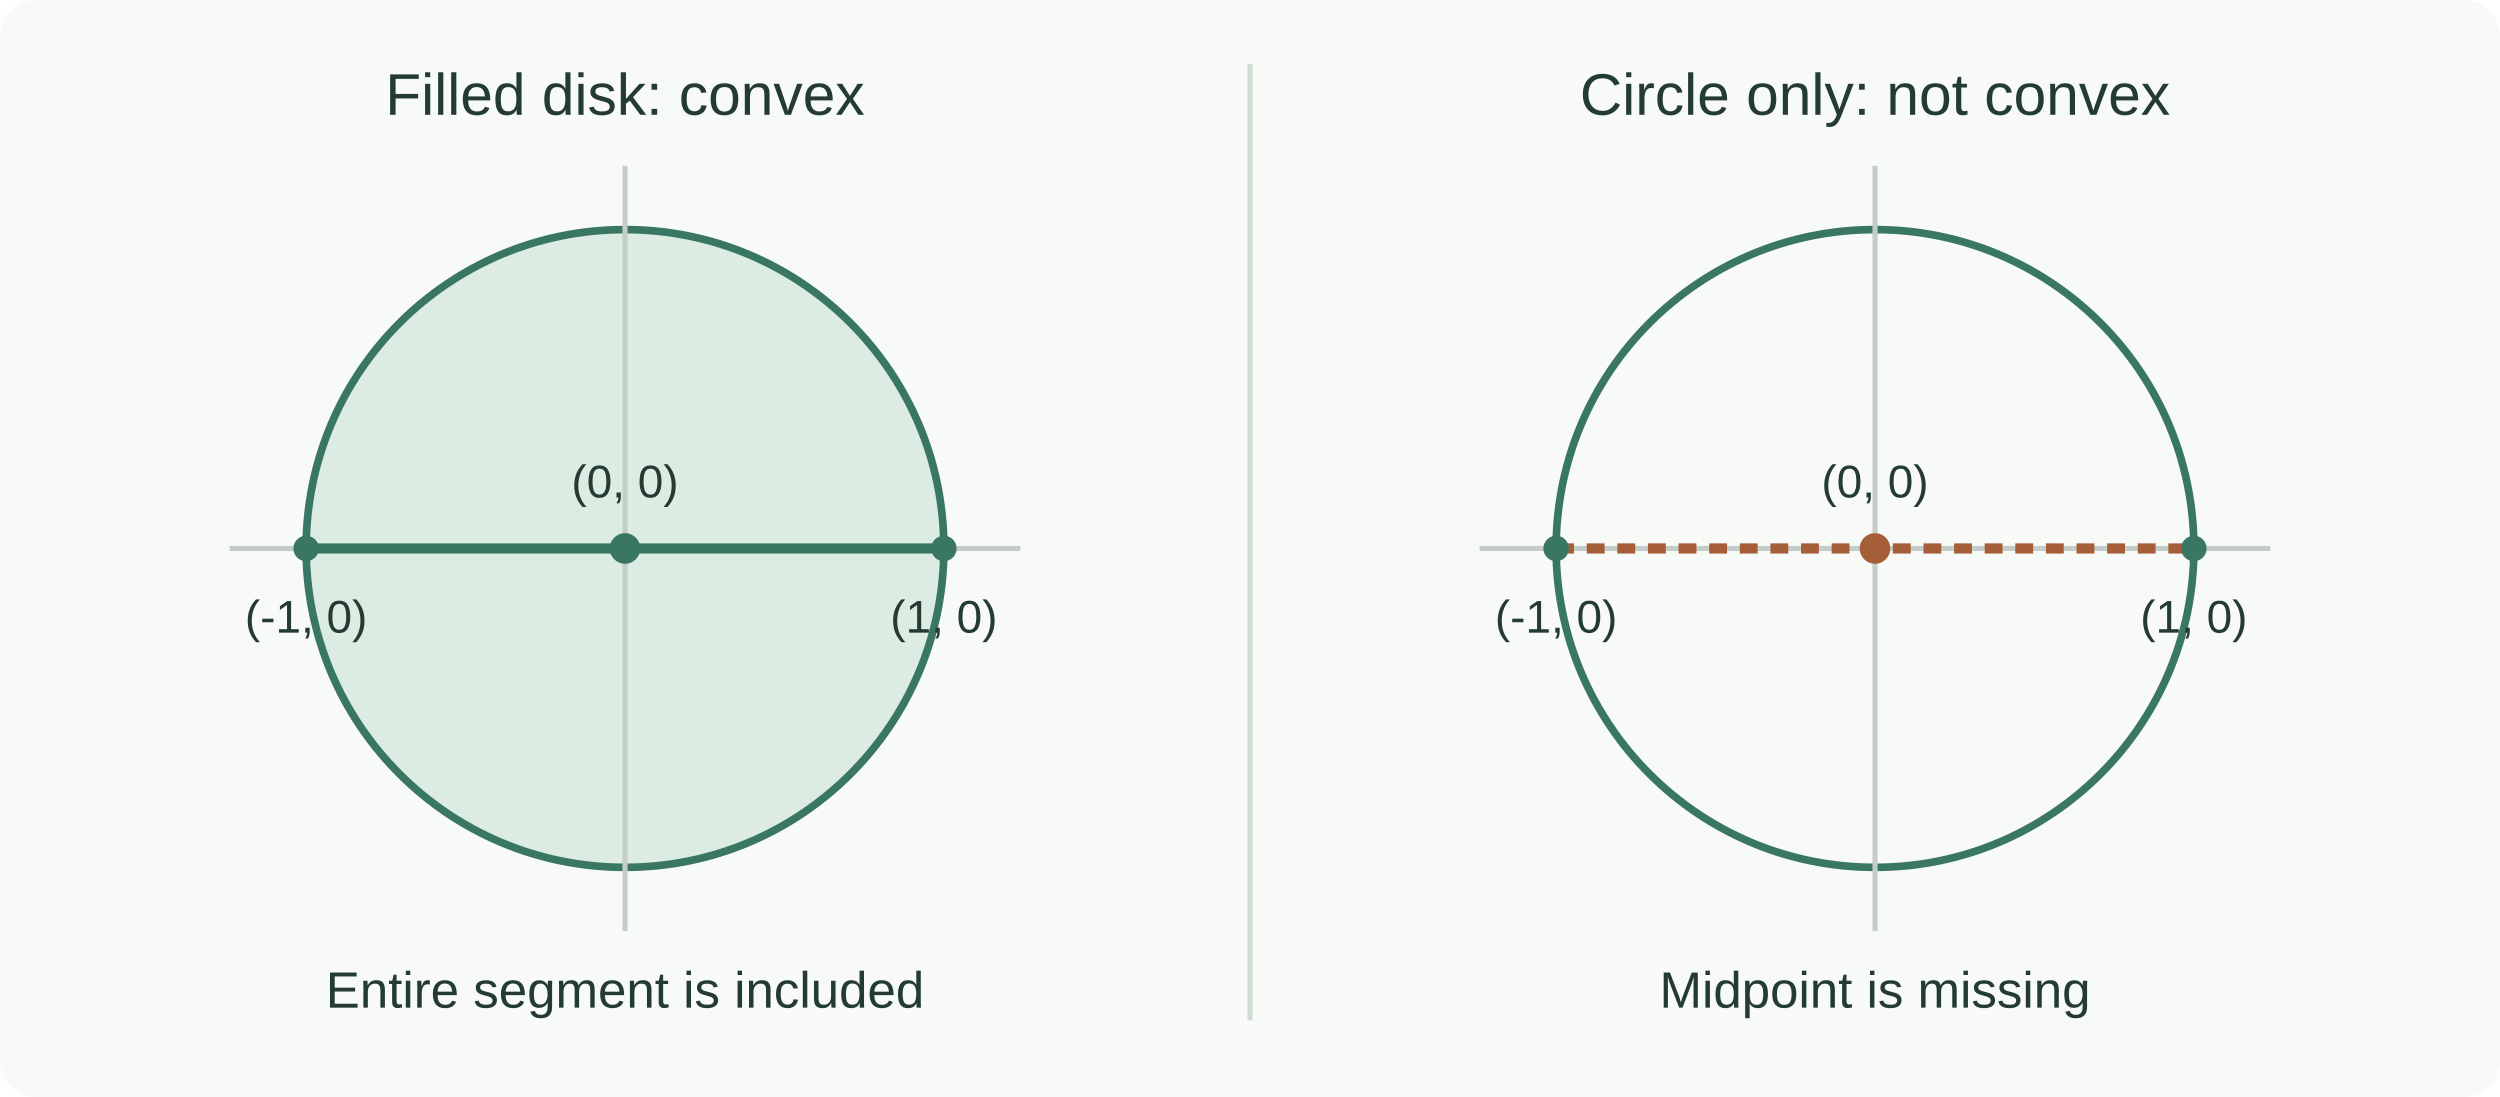
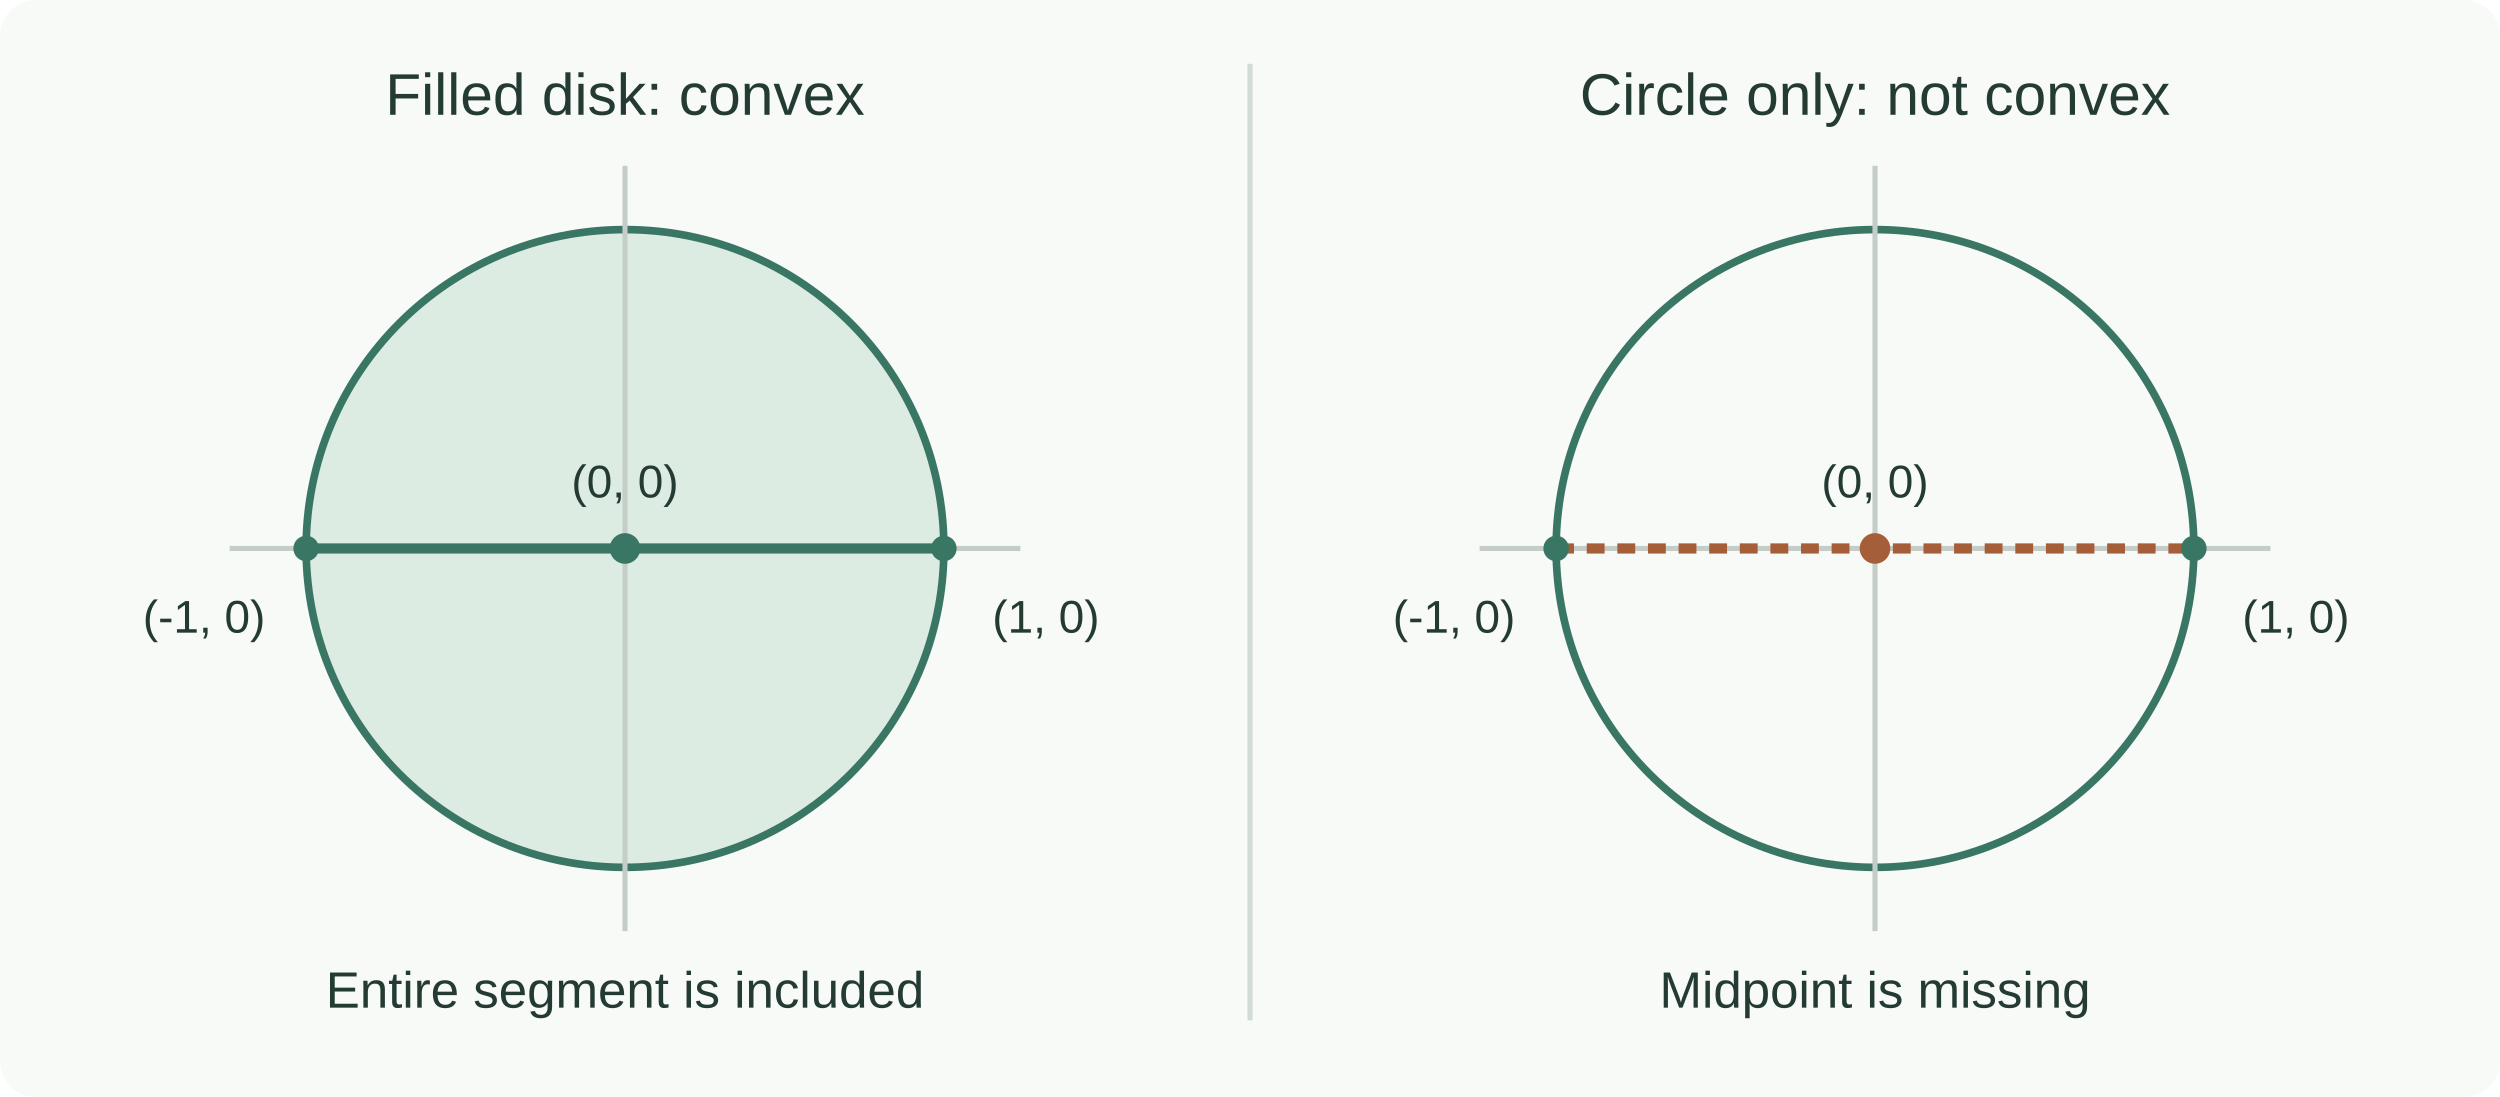
<svg xmlns="http://www.w3.org/2000/svg" width="980" height="430" viewBox="0 0 980 430" role="img" aria-labelledby="title desc">
  <rect width="980" height="430" rx="14" fill="#f8faf8" />
  <defs>
    <marker id="arrow" markerWidth="8" markerHeight="6" refX="7" refY="3" orient="auto" markerUnits="strokeWidth">
      <path d="M0,0 L8,3 L0,6 Z" fill="#397664" />
    </marker>
  </defs>
  <g font-family="Arial,sans-serif" fill="#243b34">
    <line x1="490" y1="25" x2="490" y2="400" stroke="#d1dcd5" stroke-width="2" />
    <text x="245" y="45" font-size="23" fill="#243b34" text-anchor="middle">Filled disk: convex</text>
    <circle cx="245" cy="215" r="125" stroke="#397664" stroke-width="3" fill="#dcece2" />
    <line x1="90" y1="215" x2="400" y2="215" stroke="#c5cdc9" stroke-width="2" />
    <line x1="245" y1="65" x2="245" y2="365" stroke="#c5cdc9" stroke-width="2" />
    <line x1="120" y1="215" x2="370" y2="215" stroke="#397664" stroke-width="4" />
    <circle cx="120" cy="215" r="5" fill="#397664" />
    <circle cx="370" cy="215" r="5" fill="#397664" />
    <circle cx="245" cy="215" r="6" fill="#397664" />
-     <text x="120" y="248" font-size="18" fill="#243b34" text-anchor="middle">(-1, 0)</text>
-     <text x="370" y="248" font-size="18" fill="#243b34" text-anchor="middle">(1, 0)</text>
+     <text x="80" y="248" font-size="18" fill="#243b34" text-anchor="middle">(-1, 0)</text>
+     <text x="410" y="248" font-size="18" fill="#243b34" text-anchor="middle">(1, 0)</text>
    <text x="245" y="195" font-size="18" fill="#243b34" text-anchor="middle">(0, 0)</text>
    <text x="245" y="395" font-size="20" fill="#243b34" text-anchor="middle">Entire segment is included</text>
    <text x="735" y="45" font-size="23" fill="#243b34" text-anchor="middle">Circle only: not convex</text>
    <circle cx="735" cy="215" r="125" stroke="#397664" stroke-width="3" fill="none" />
    <line x1="580" y1="215" x2="890" y2="215" stroke="#c5cdc9" stroke-width="2" />
    <line x1="735" y1="65" x2="735" y2="365" stroke="#c5cdc9" stroke-width="2" />
    <line x1="610" y1="215" x2="860" y2="215" stroke="#a65e38" stroke-width="4" stroke-dasharray="7 5" />
    <circle cx="610" cy="215" r="5" fill="#397664" />
    <circle cx="860" cy="215" r="5" fill="#397664" />
    <circle cx="735" cy="215" r="6" fill="#a65e38" />
-     <text x="610" y="248" font-size="18" fill="#243b34" text-anchor="middle">(-1, 0)</text>
-     <text x="860" y="248" font-size="18" fill="#243b34" text-anchor="middle">(1, 0)</text>
+     <text x="570" y="248" font-size="18" fill="#243b34" text-anchor="middle">(-1, 0)</text>
+     <text x="900" y="248" font-size="18" fill="#243b34" text-anchor="middle">(1, 0)</text>
    <text x="735" y="195" font-size="18" fill="#243b34" text-anchor="middle">(0, 0)</text>
    <text x="735" y="395" font-size="20" fill="#243b34" text-anchor="middle">Midpoint is missing</text>
  </g>
</svg>
